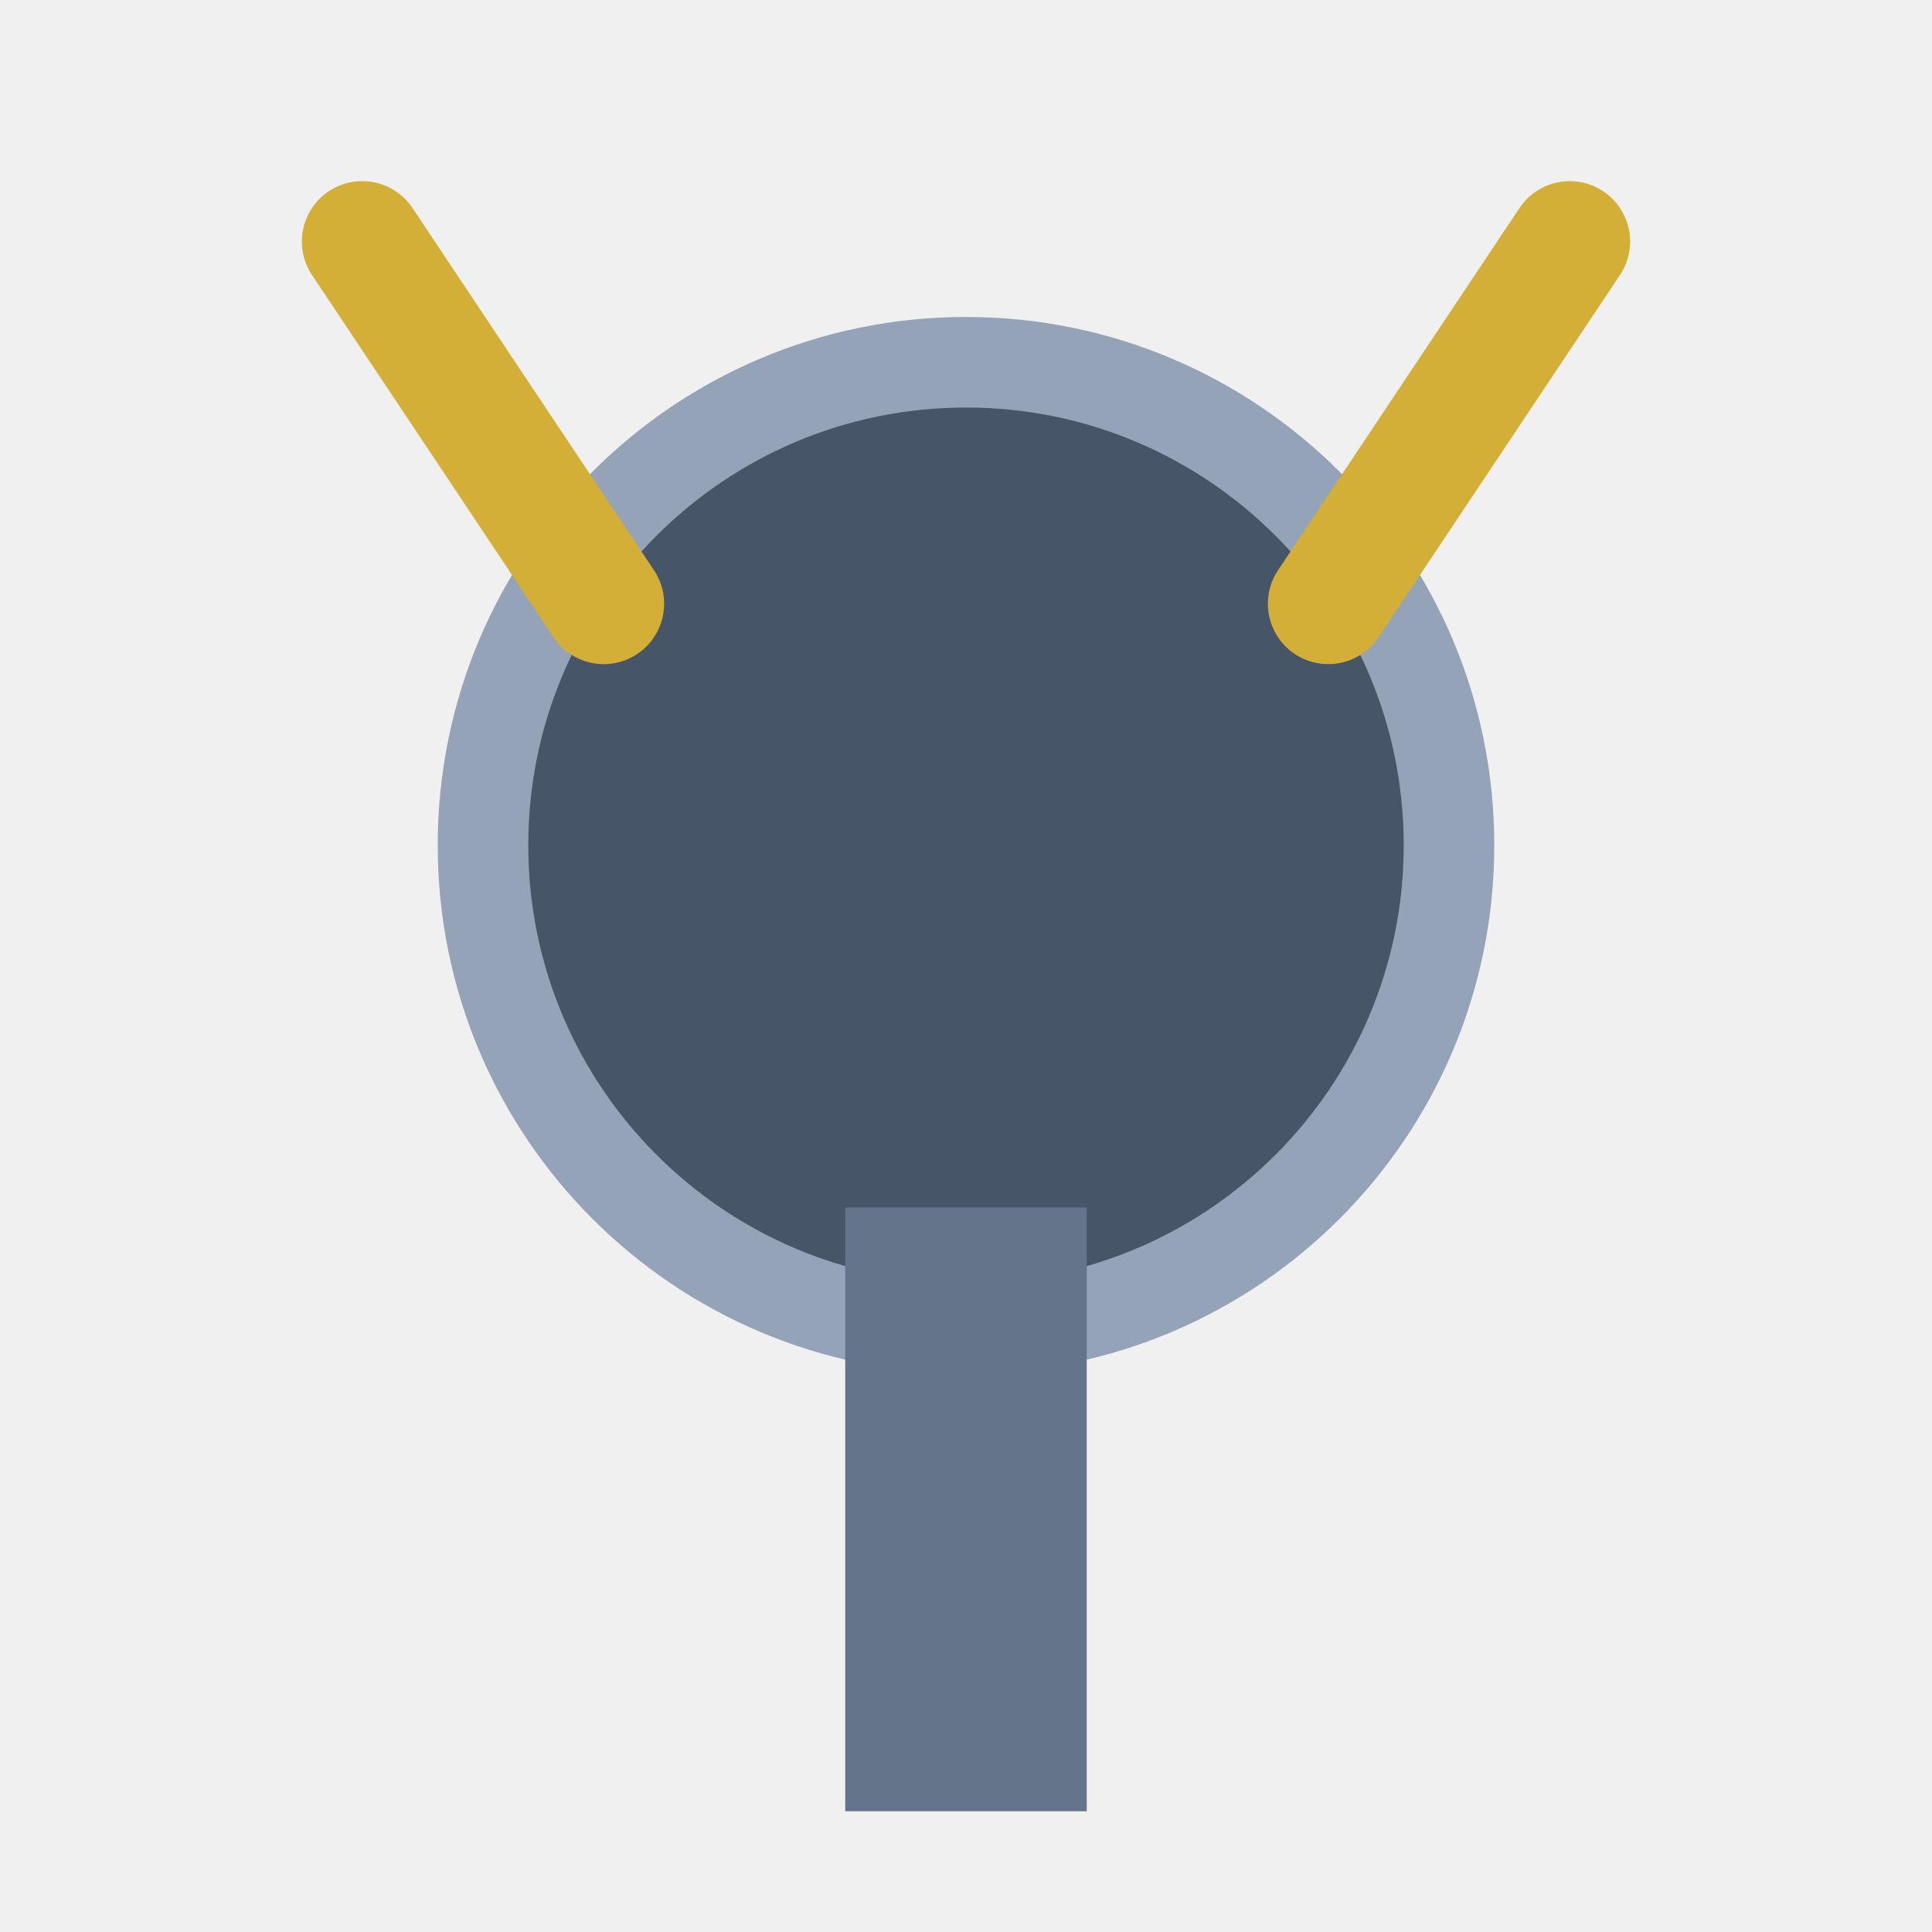
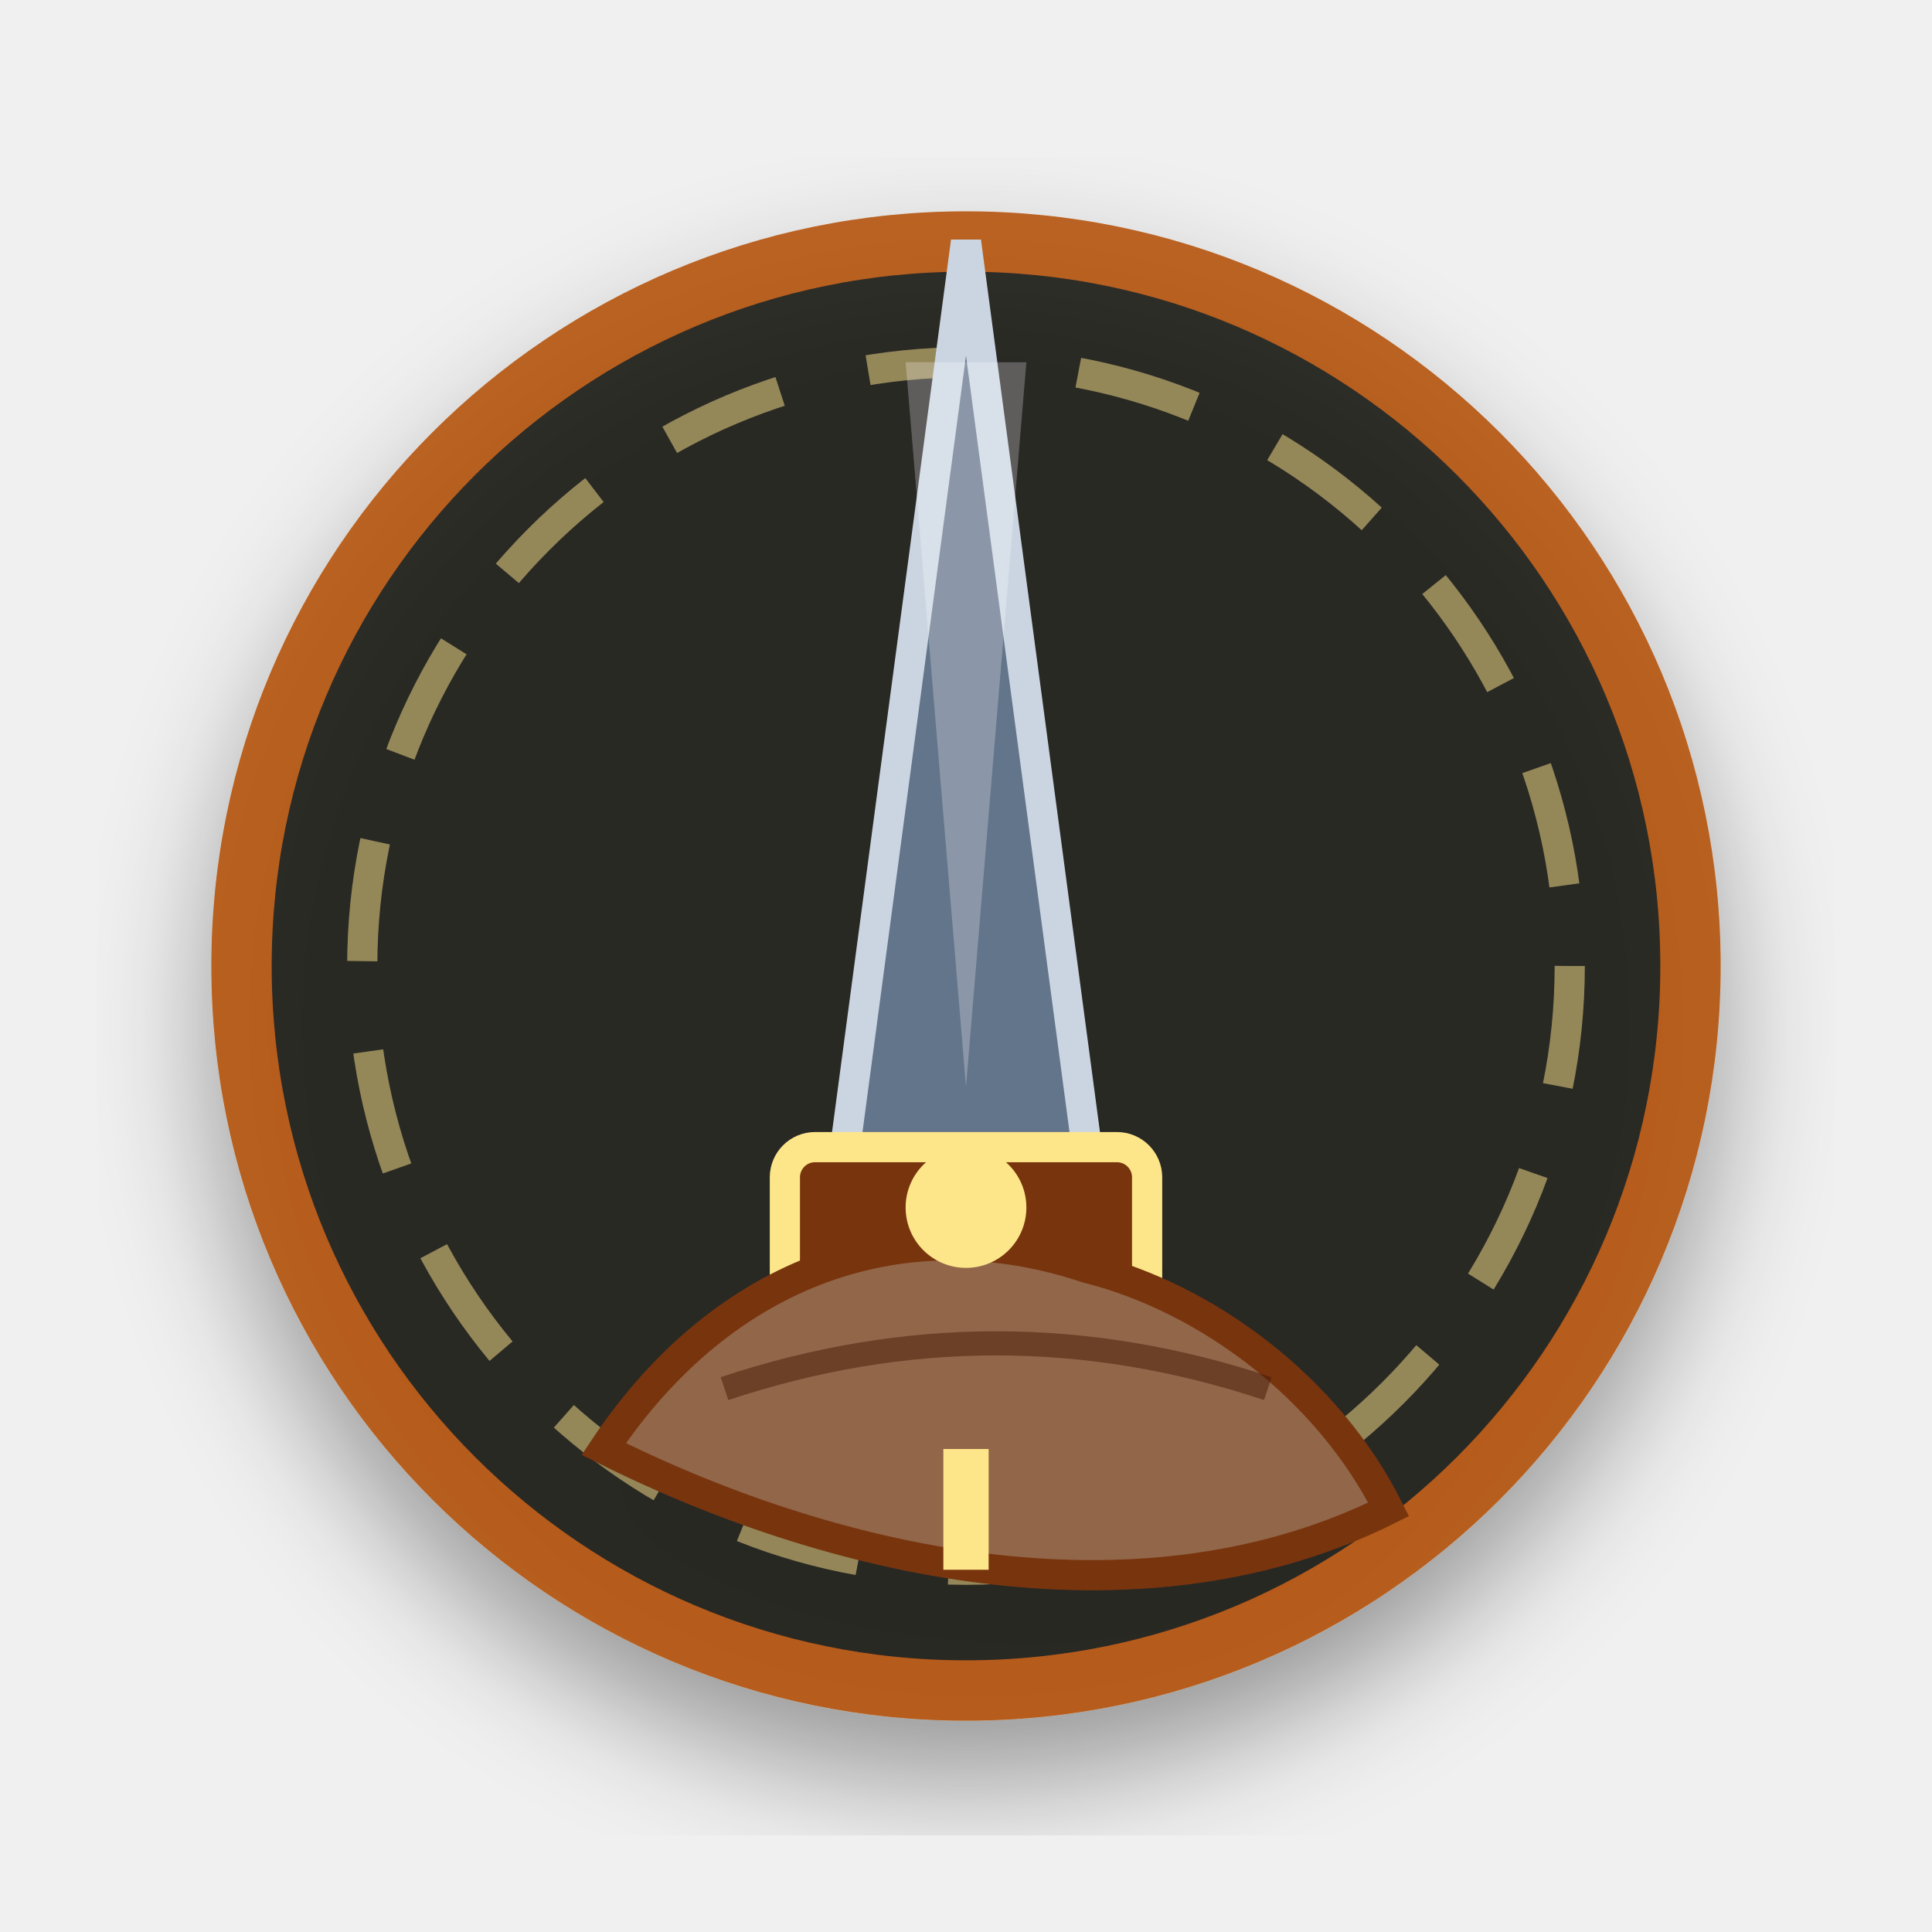
- <svg xmlns="http://www.w3.org/2000/svg" viewBox="0 0 32 32">
-   <circle cx="16" cy="14" r="8" fill="#475569" stroke="#94a3b8" stroke-width="1.5" />
-   <rect x="14" y="20" width="4" height="10" fill="#64748b" />
-   <path d="M10 10 L6 4 M22 10 L26 4" stroke="#d4af37" stroke-width="2" stroke-linecap="round" />
+ <svg xmlns="http://www.w3.org/2000/svg" viewBox="0 0 64 64" role="img" aria-label="Oath of fealty">
+   <defs>
+     <linearGradient id="oBlade" x1="0" y1="0" x2="1" y2="1">
+       <stop stop-color="#f8fafc" />
+       <stop stop-color="#64748b" />
+     </linearGradient>
+     <linearGradient id="oHilt" x1="0" y1="0" x2="0" y2="1">
+       <stop stop-color="#fde68a" />
+       <stop stop-color="#78350f" />
+     </linearGradient>
+     <linearGradient id="oHand" x1="0" y1="0" x2="0" y2="1">
+       <stop stop-color="#d6b896" />
+       <stop stop-color="#92664a" />
+     </linearGradient>
+     <filter id="oSh">
+       <feDropShadow dx="0" dy="2" stdDeviation="2" flood-opacity="0.4" />
+     </filter>
+   </defs>
+   <g filter="url(#oSh)">
+     <circle cx="32" cy="32" r="24" fill="#1c1917" stroke="#b45309" stroke-width="2" opacity="0.9" />
+     <circle cx="32" cy="32" r="20" fill="none" stroke="#fde68a" stroke-width="1" stroke-dasharray="4 3" opacity="0.5" />
+     <path d="M32 8 L36 38 L32 44 L28 38 Z" fill="url(#oBlade)" stroke="#cbd5e1" />
+     <path d="M30 12 L32 36 L34 12 Z" fill="#fff" opacity="0.25" />
+     <rect x="26" y="38" width="12" height="8" rx="1" fill="url(#oHilt)" stroke="#fde68a" />
+     <rect x="28" y="44" width="8" height="6" rx="1" fill="#451a03" />
+     <path d="M20 48c4-6 10-8 16-6 4 1 8 4 10 8-8 4-18 2-26-2z" fill="url(#oHand)" stroke="#78350f" />
+     <path d="M24 46c6-2 12-2 18 0" fill="none" stroke="#451a03" stroke-width="0.8" opacity="0.5" />
+     <circle cx="32" cy="40" r="2" fill="#fde68a" />
+     <path d="M32 48 L32 52" stroke="#fde68a" stroke-width="1.5" />
+   </g>
</svg>
